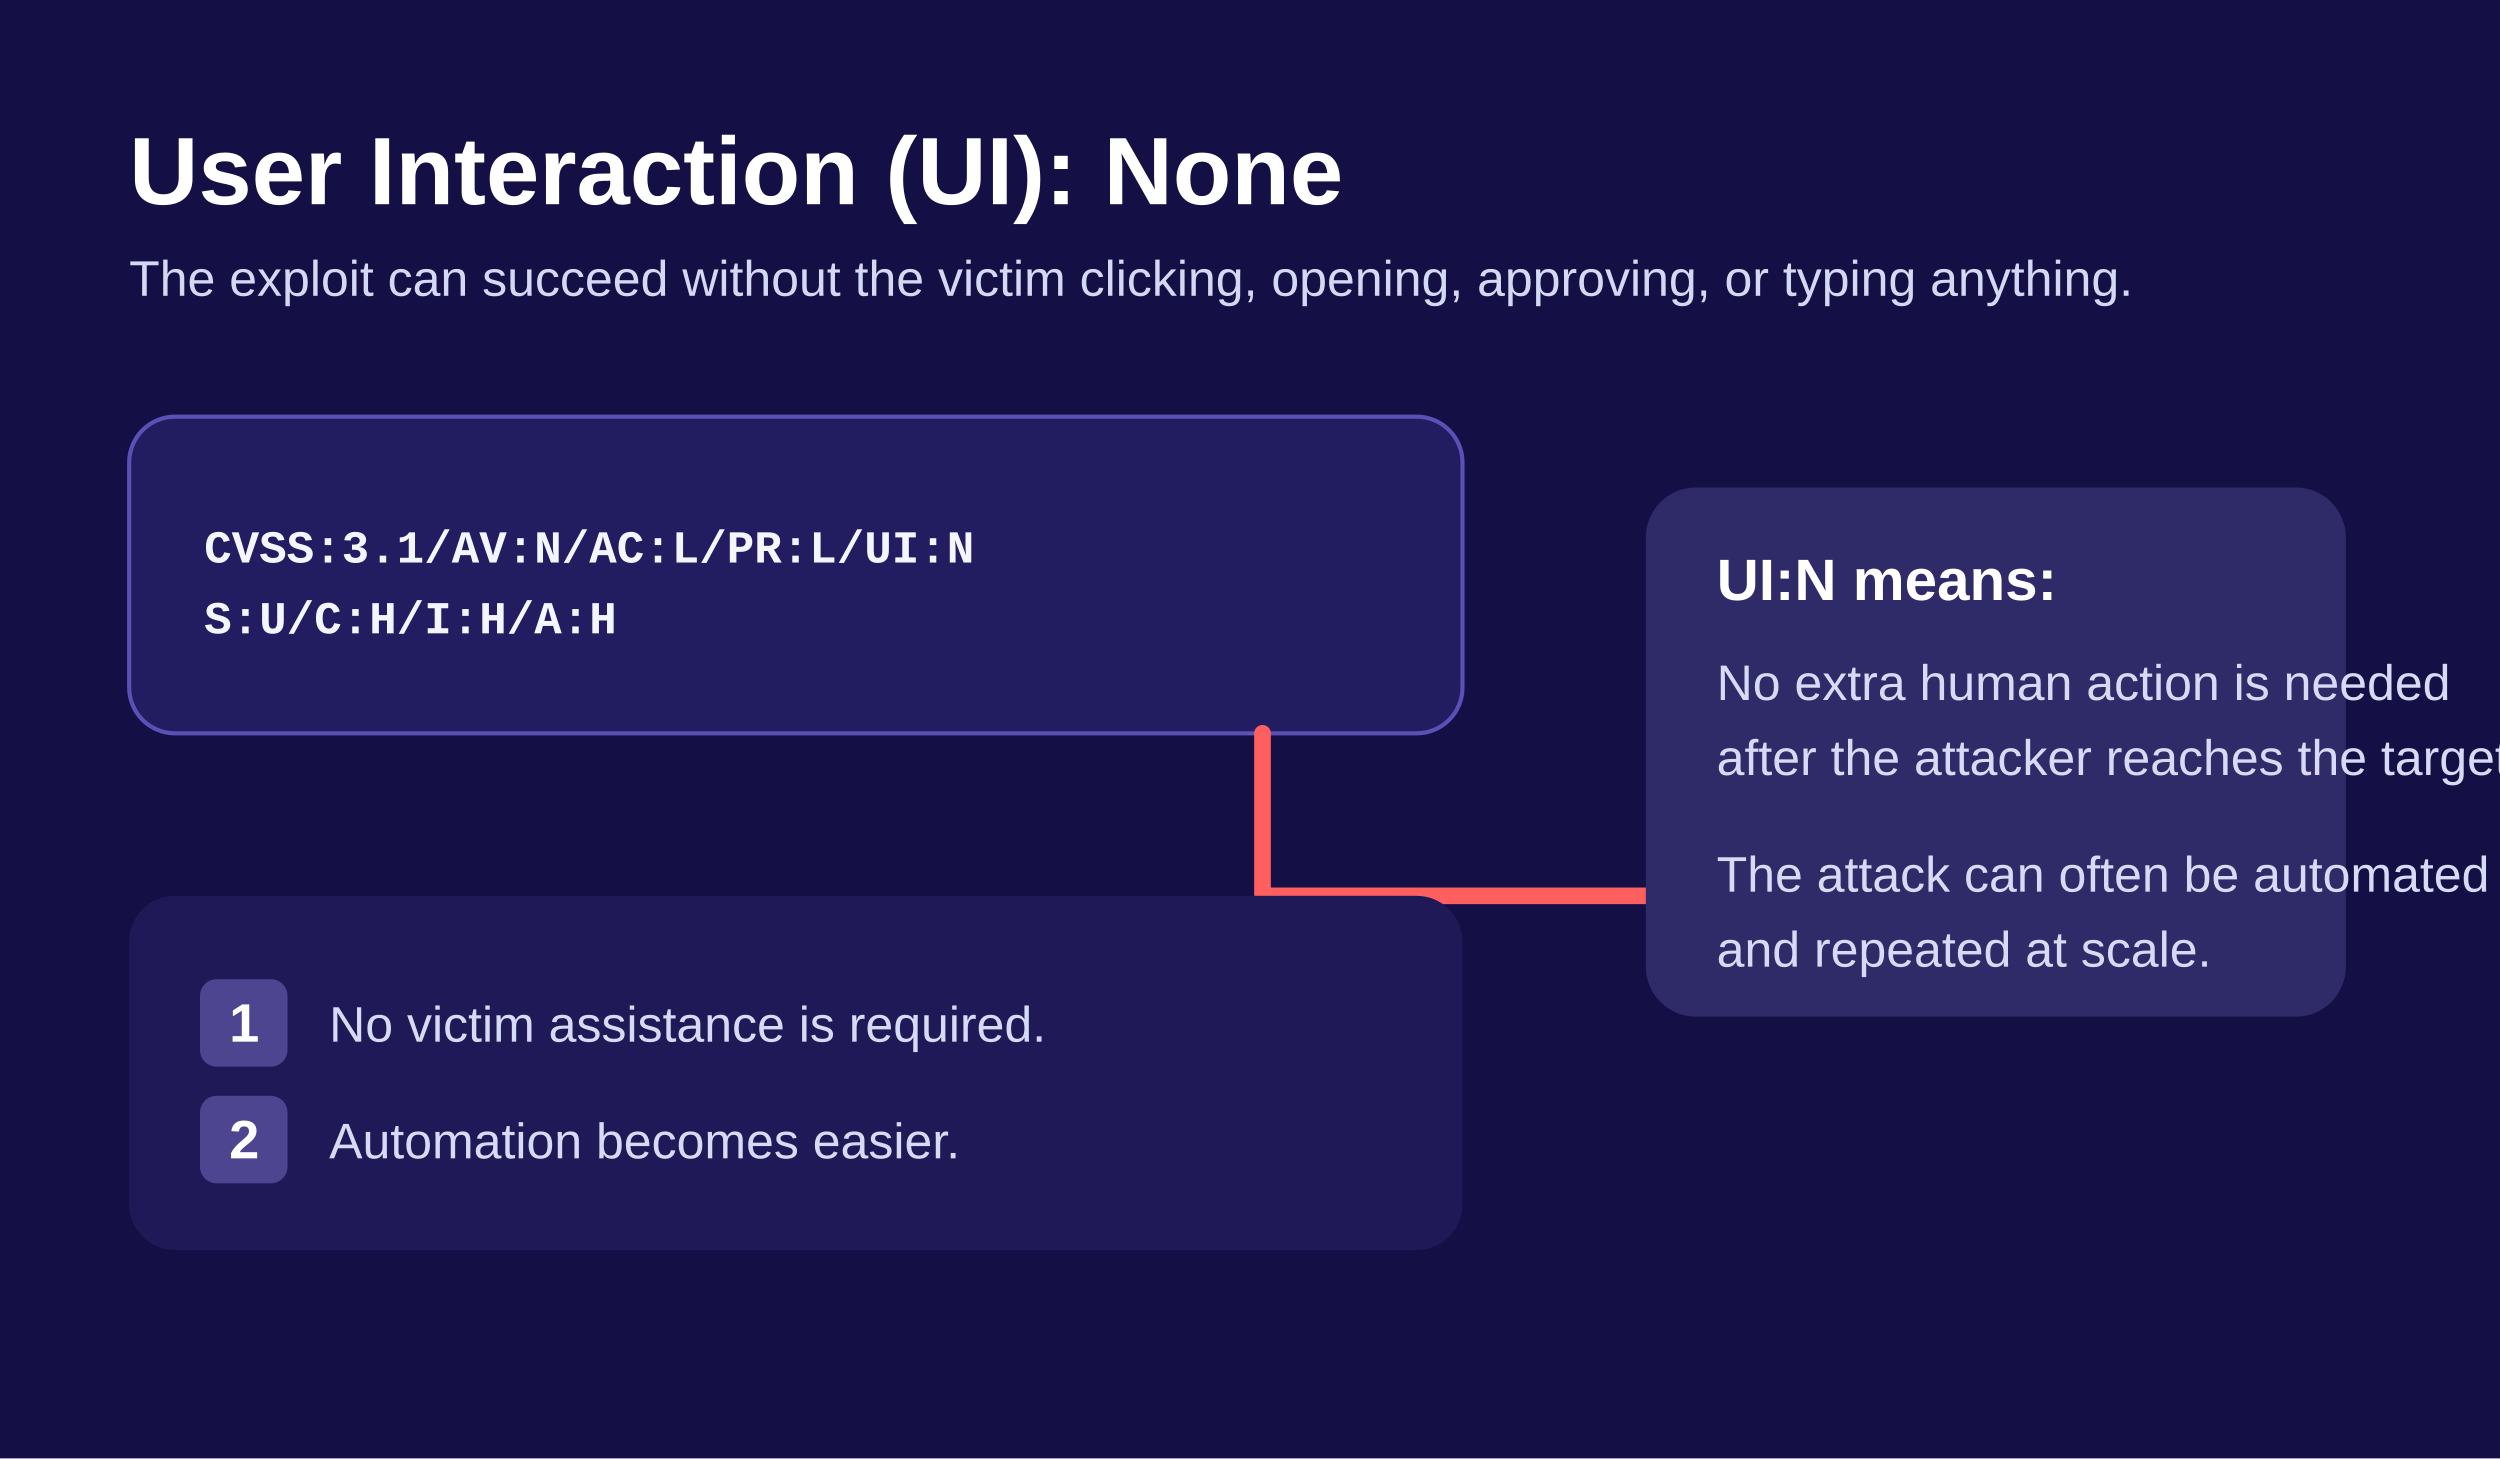
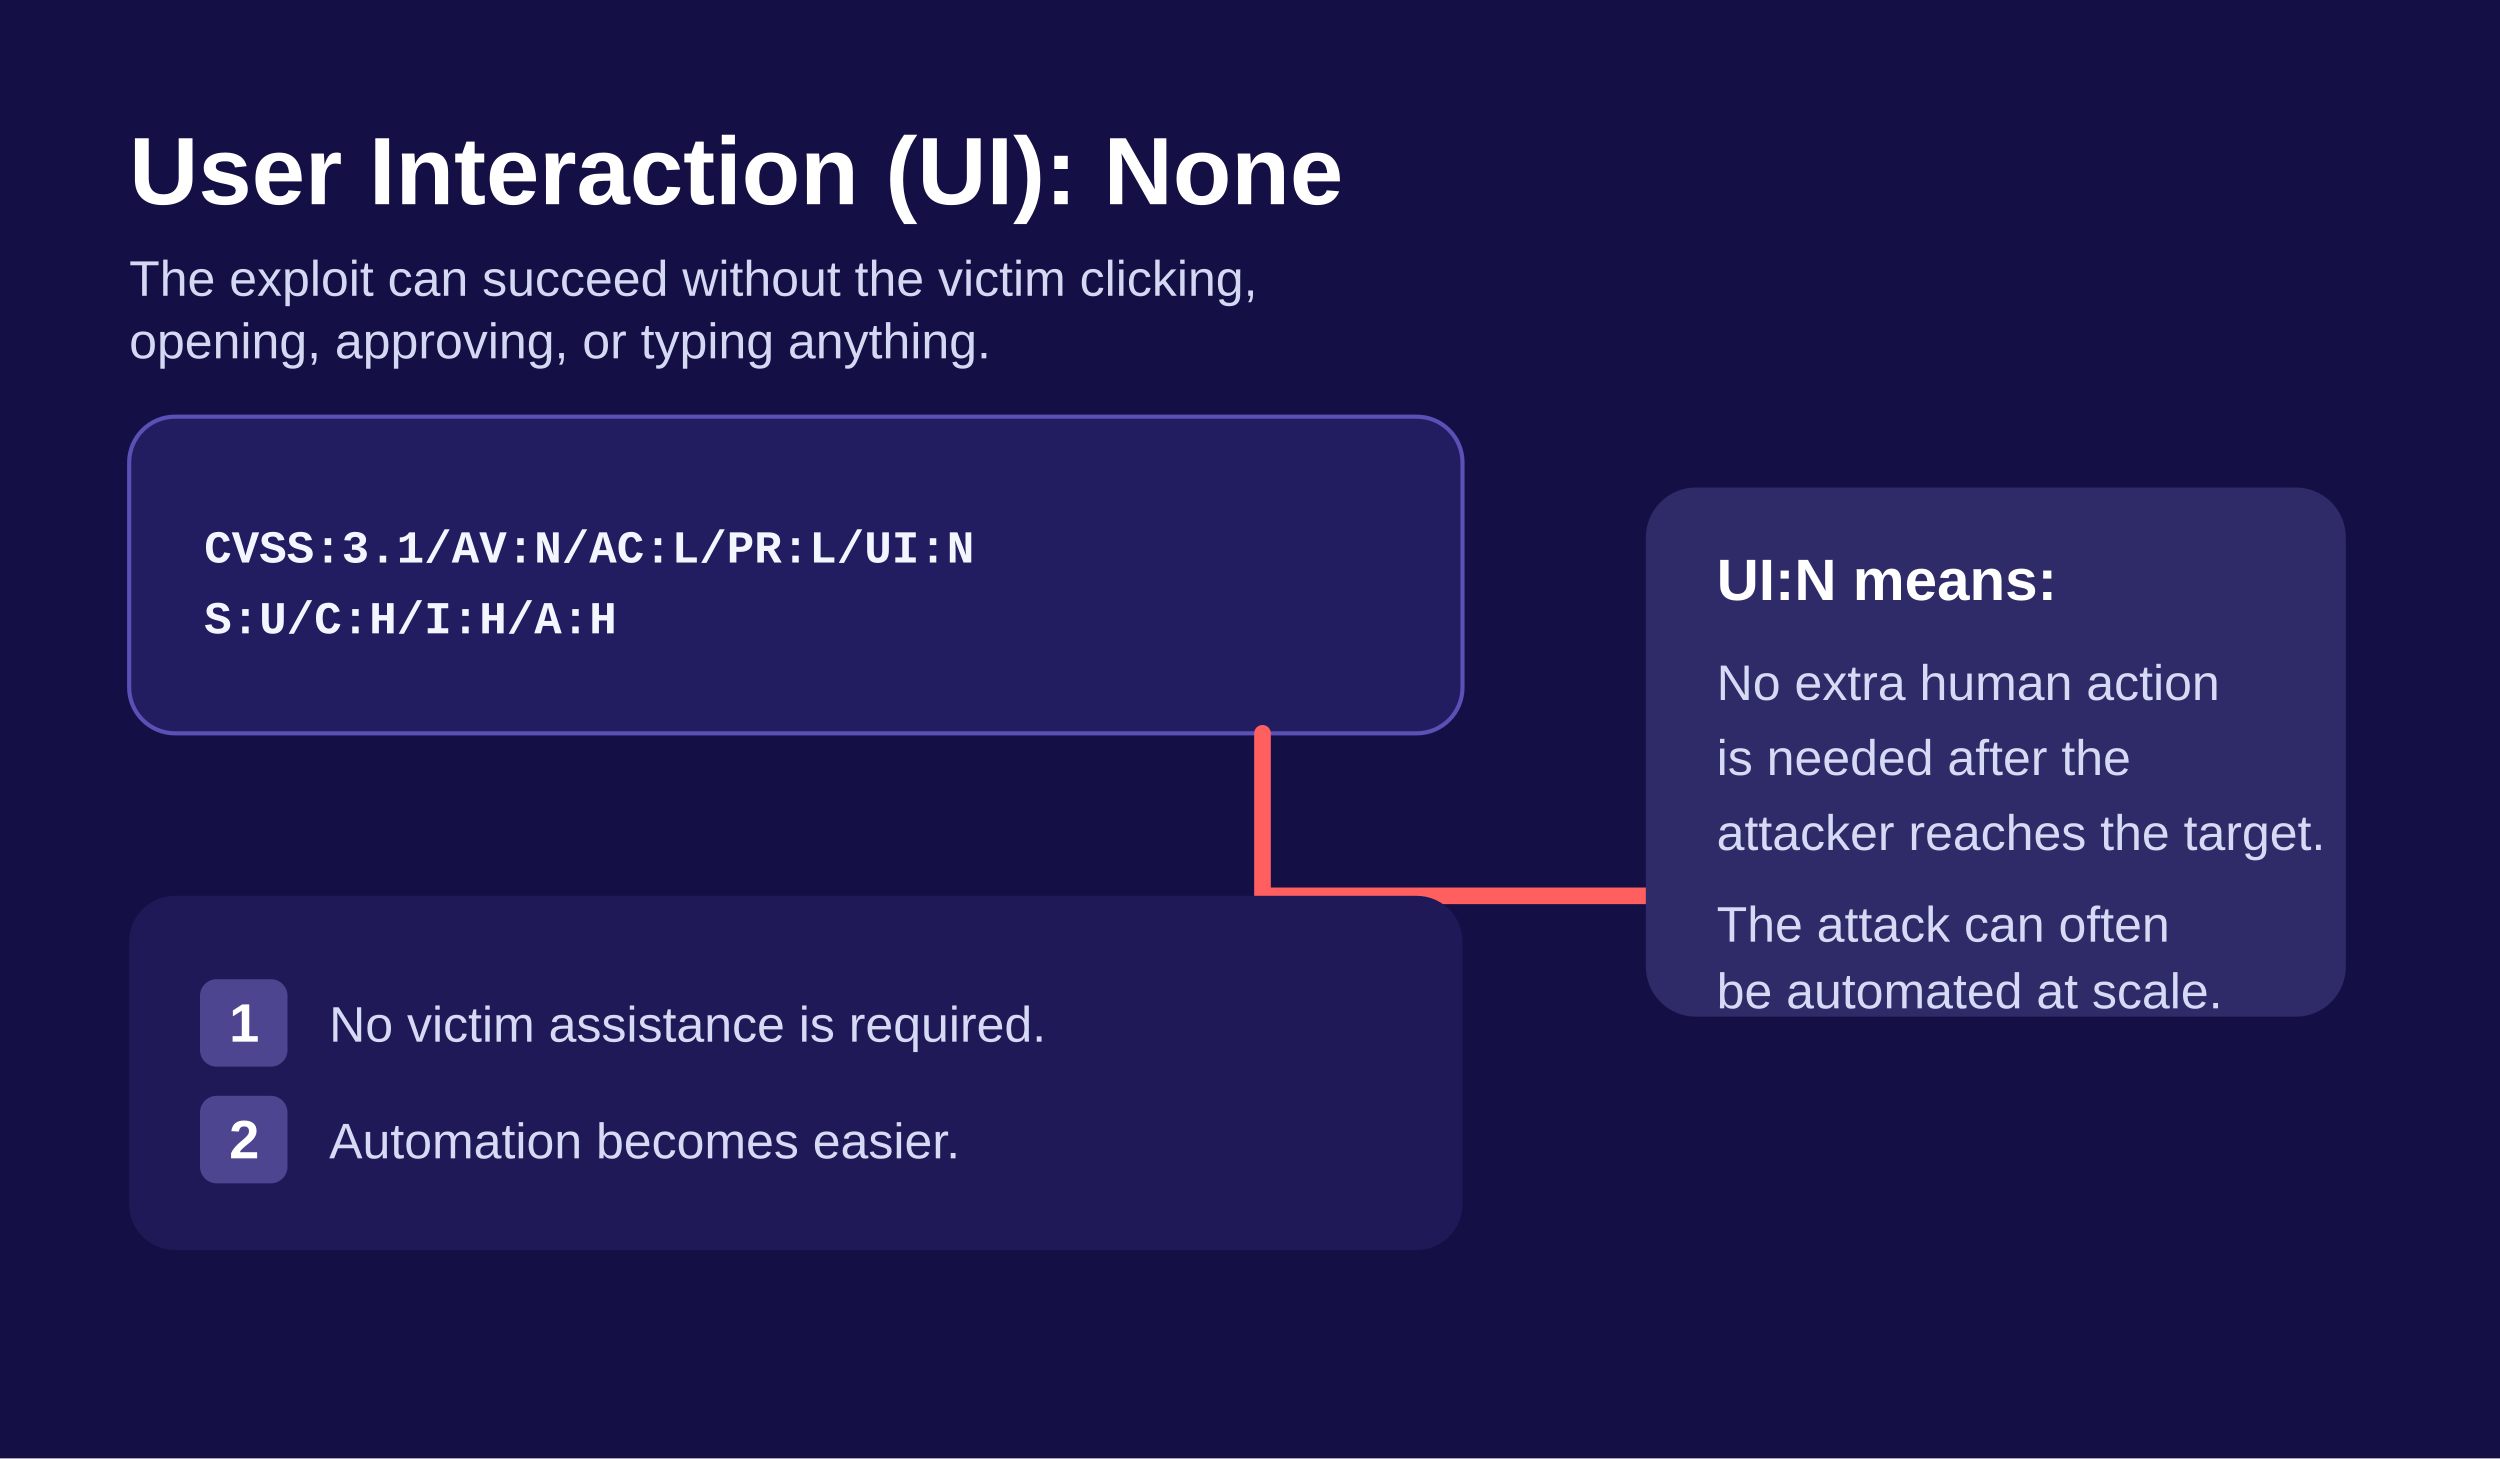
<svg xmlns="http://www.w3.org/2000/svg" width="1200" height="700" viewBox="0 0 1200 700" role="img" aria-labelledby="title desc">
  <defs>
    <style>
      .title { fill: #ffffff; font: 700 46px 'Segoe UI', Arial, sans-serif; }
      .subtitle { fill: #d4d8f3; font: 400 24px 'Segoe UI', Arial, sans-serif; }
      .panelTitle { fill: #ffffff; font: 700 28px 'Segoe UI', Arial, sans-serif; }
      .body { fill: #d7daf5; font: 400 24px 'Segoe UI', Arial, sans-serif; }
      .code { fill: #f4f6ff; font: 700 22px 'Consolas', 'Courier New', monospace; }
      .num { fill: #ffffff; font: 700 26px 'Segoe UI', Arial, sans-serif; }
    </style>
  </defs>
  <rect width="1200" height="700" fill="#140f44" />
  <text x="62" y="98" class="title">User Interaction (UI): None</text>
-   <text x="62" y="142" class="subtitle">The exploit can succeed without the victim clicking, opening, approving, or typing anything.</text>
+   <text x="62" y="142" class="subtitle">The exploit can succeed without the victim clicking,</text>
+   <text x="62" y="172" class="subtitle">opening, approving, or typing anything.</text>
  <rect x="62" y="200" width="640" height="152" rx="22" fill="#221d60" stroke="#5b50b5" stroke-width="2" />
  <text x="98" y="270" class="code">CVSS:3.1/AV:N/AC:L/PR:L/UI:N</text>
  <text x="98" y="304" class="code">S:U/C:H/I:H/A:H</text>
  <path d="M 606 352 L 606 430 L 846 430" fill="none" stroke="#ff5f5f" stroke-width="8" stroke-linecap="round" />
  <polygon points="846,430 812,412 812,448" fill="#ff5f5f" />
  <rect x="790" y="234" width="336" height="254" rx="24" fill="#2f2a68" />
  <text x="824" y="288" class="panelTitle">UI:N means:</text>
-   <text x="824" y="336" class="body">No extra human action is needed</text>
-   <text x="824" y="372" class="body">after the attacker reaches the target.</text>
-   <text x="824" y="428" class="body">The attack can often be automated</text>
-   <text x="824" y="464" class="body">and repeated at scale.</text>
+   <text x="824" y="336" class="body">No extra human action</text>
+   <text x="824" y="372" class="body">is needed after the</text>
+   <text x="824" y="408" class="body">attacker reaches the target.</text>
+   <text x="824" y="452" class="body">The attack can often</text>
+   <text x="824" y="484" class="body">be automated at scale.</text>
  <rect x="62" y="430" width="640" height="170" rx="22" fill="#1f1a57" />
  <rect x="96" y="470" width="42" height="42" rx="8" fill="#4d458f" />
  <text x="110" y="500" class="num">1</text>
  <text x="158" y="500" class="body">No victim assistance is required.</text>
  <rect x="96" y="526" width="42" height="42" rx="8" fill="#4d458f" />
  <text x="110" y="556" class="num">2</text>
  <text x="158" y="556" class="body">Automation becomes easier.</text>
</svg>
